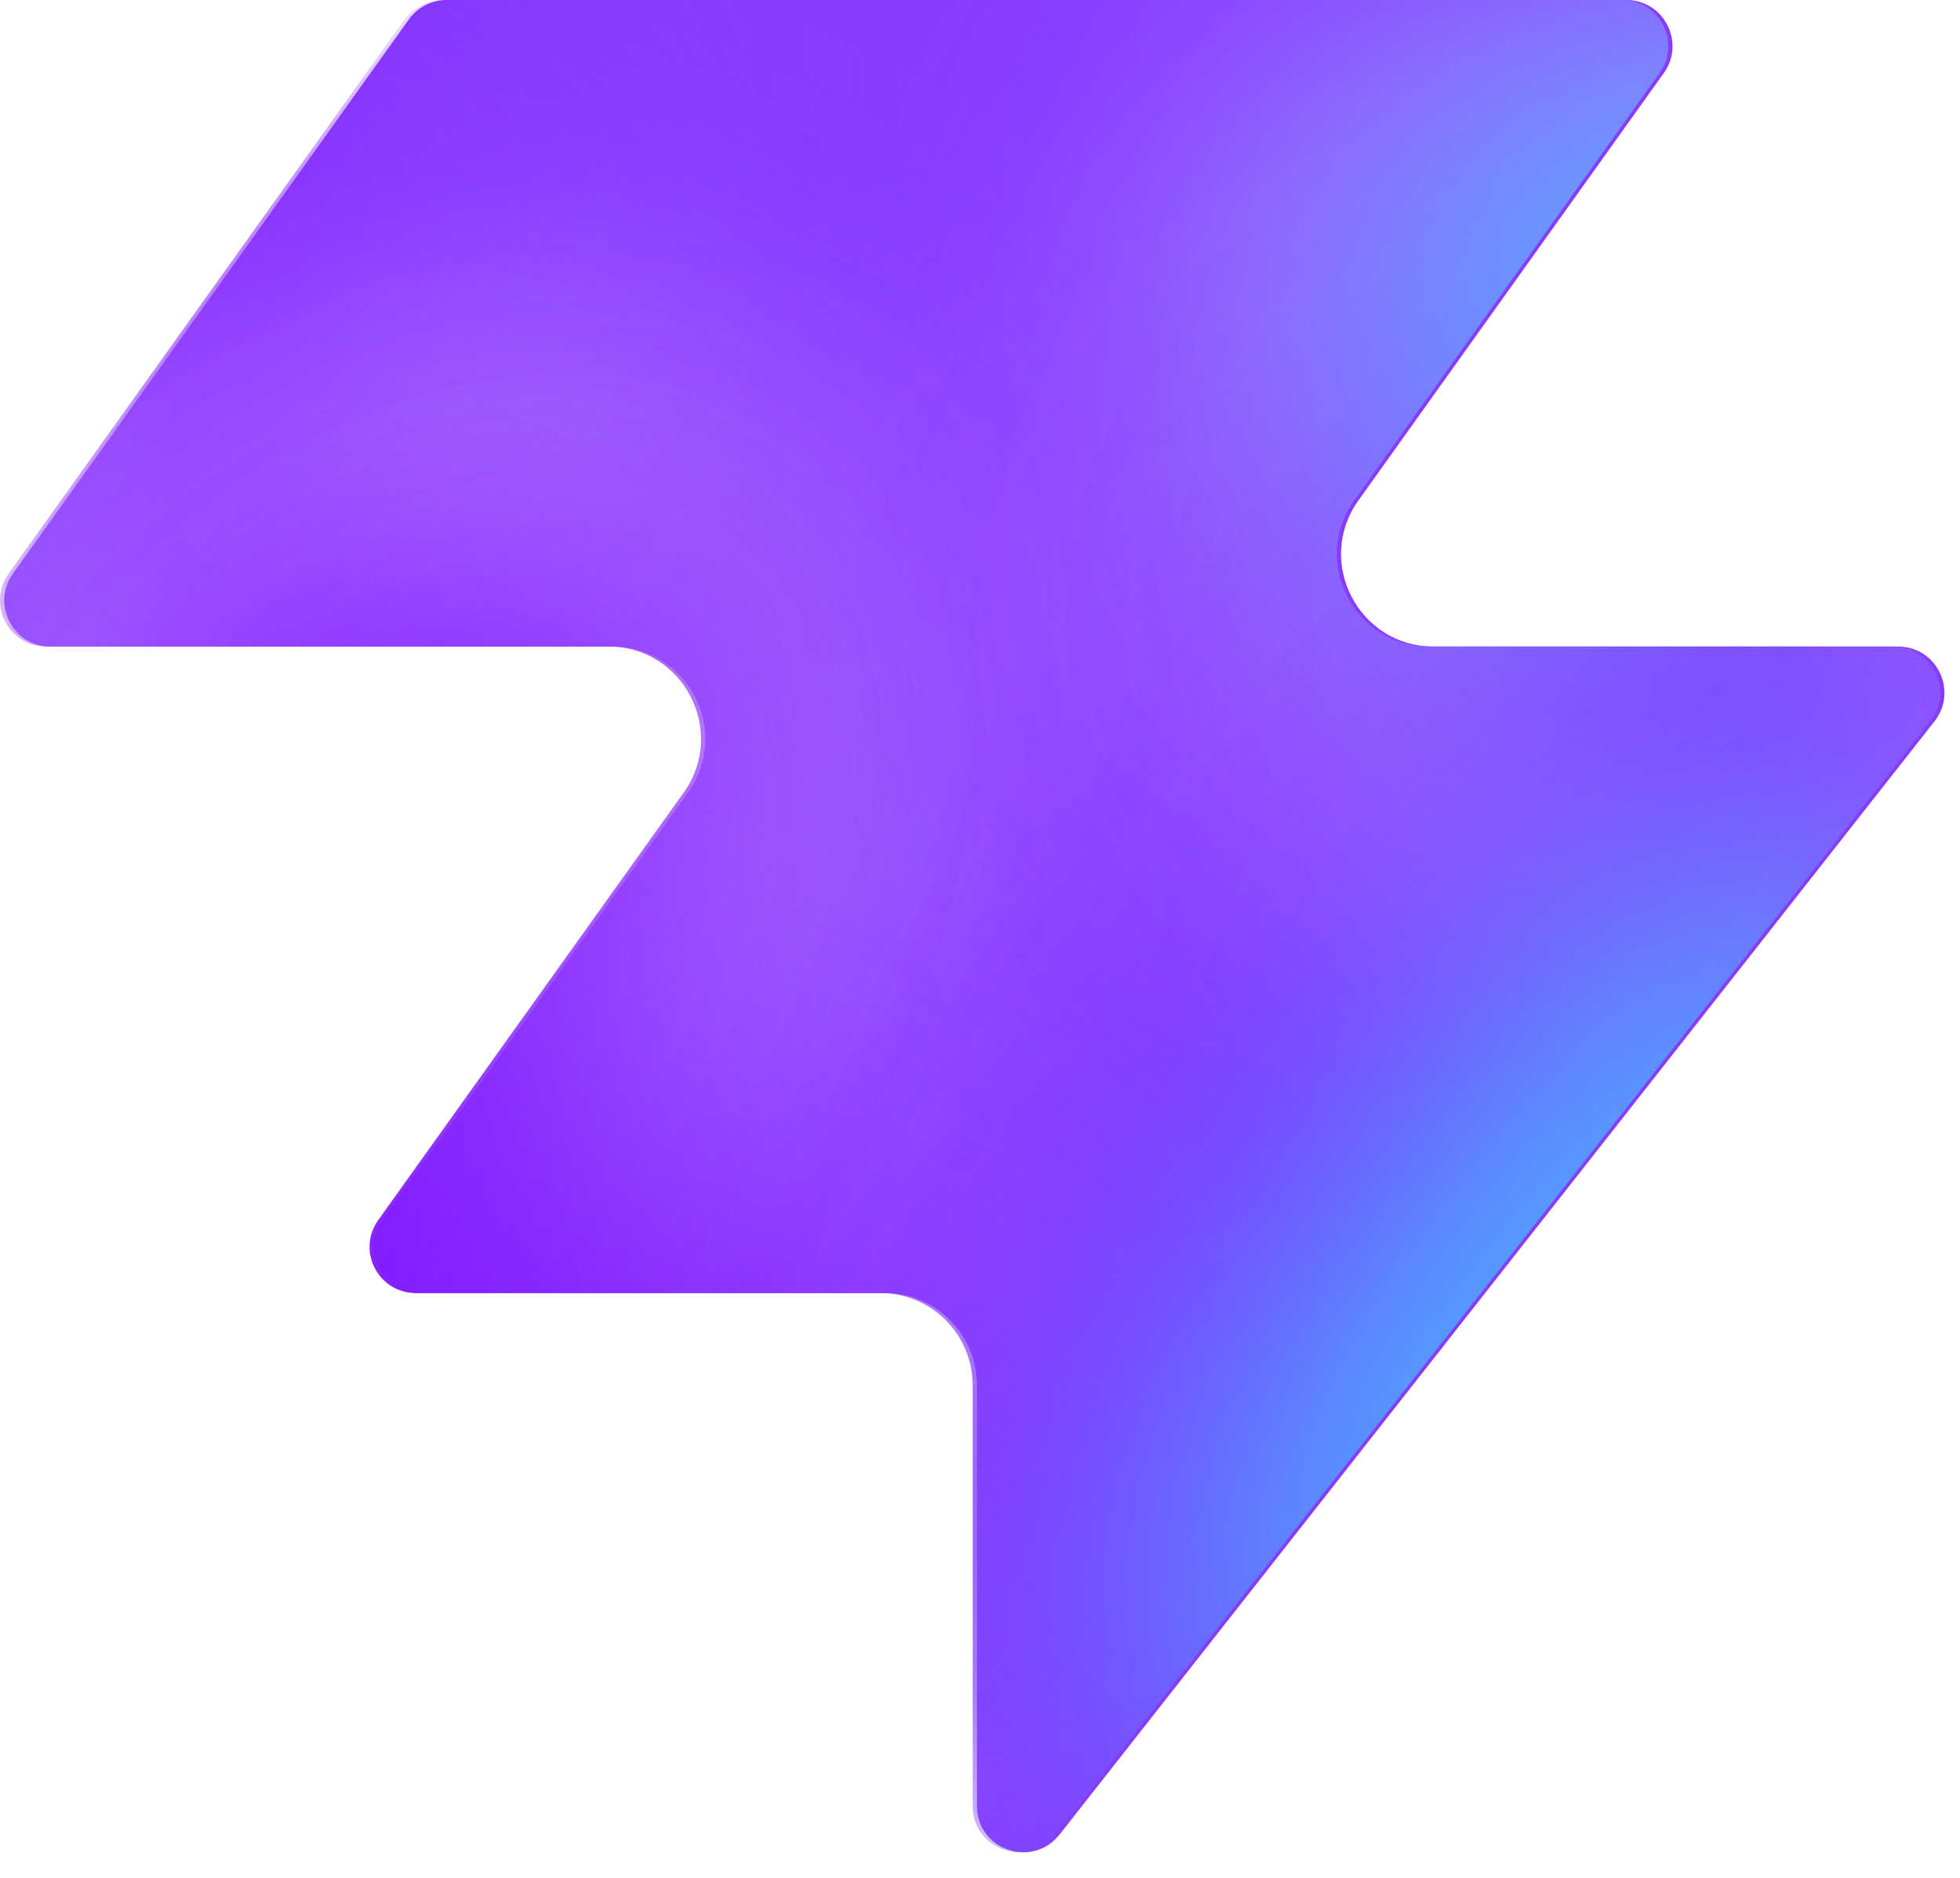
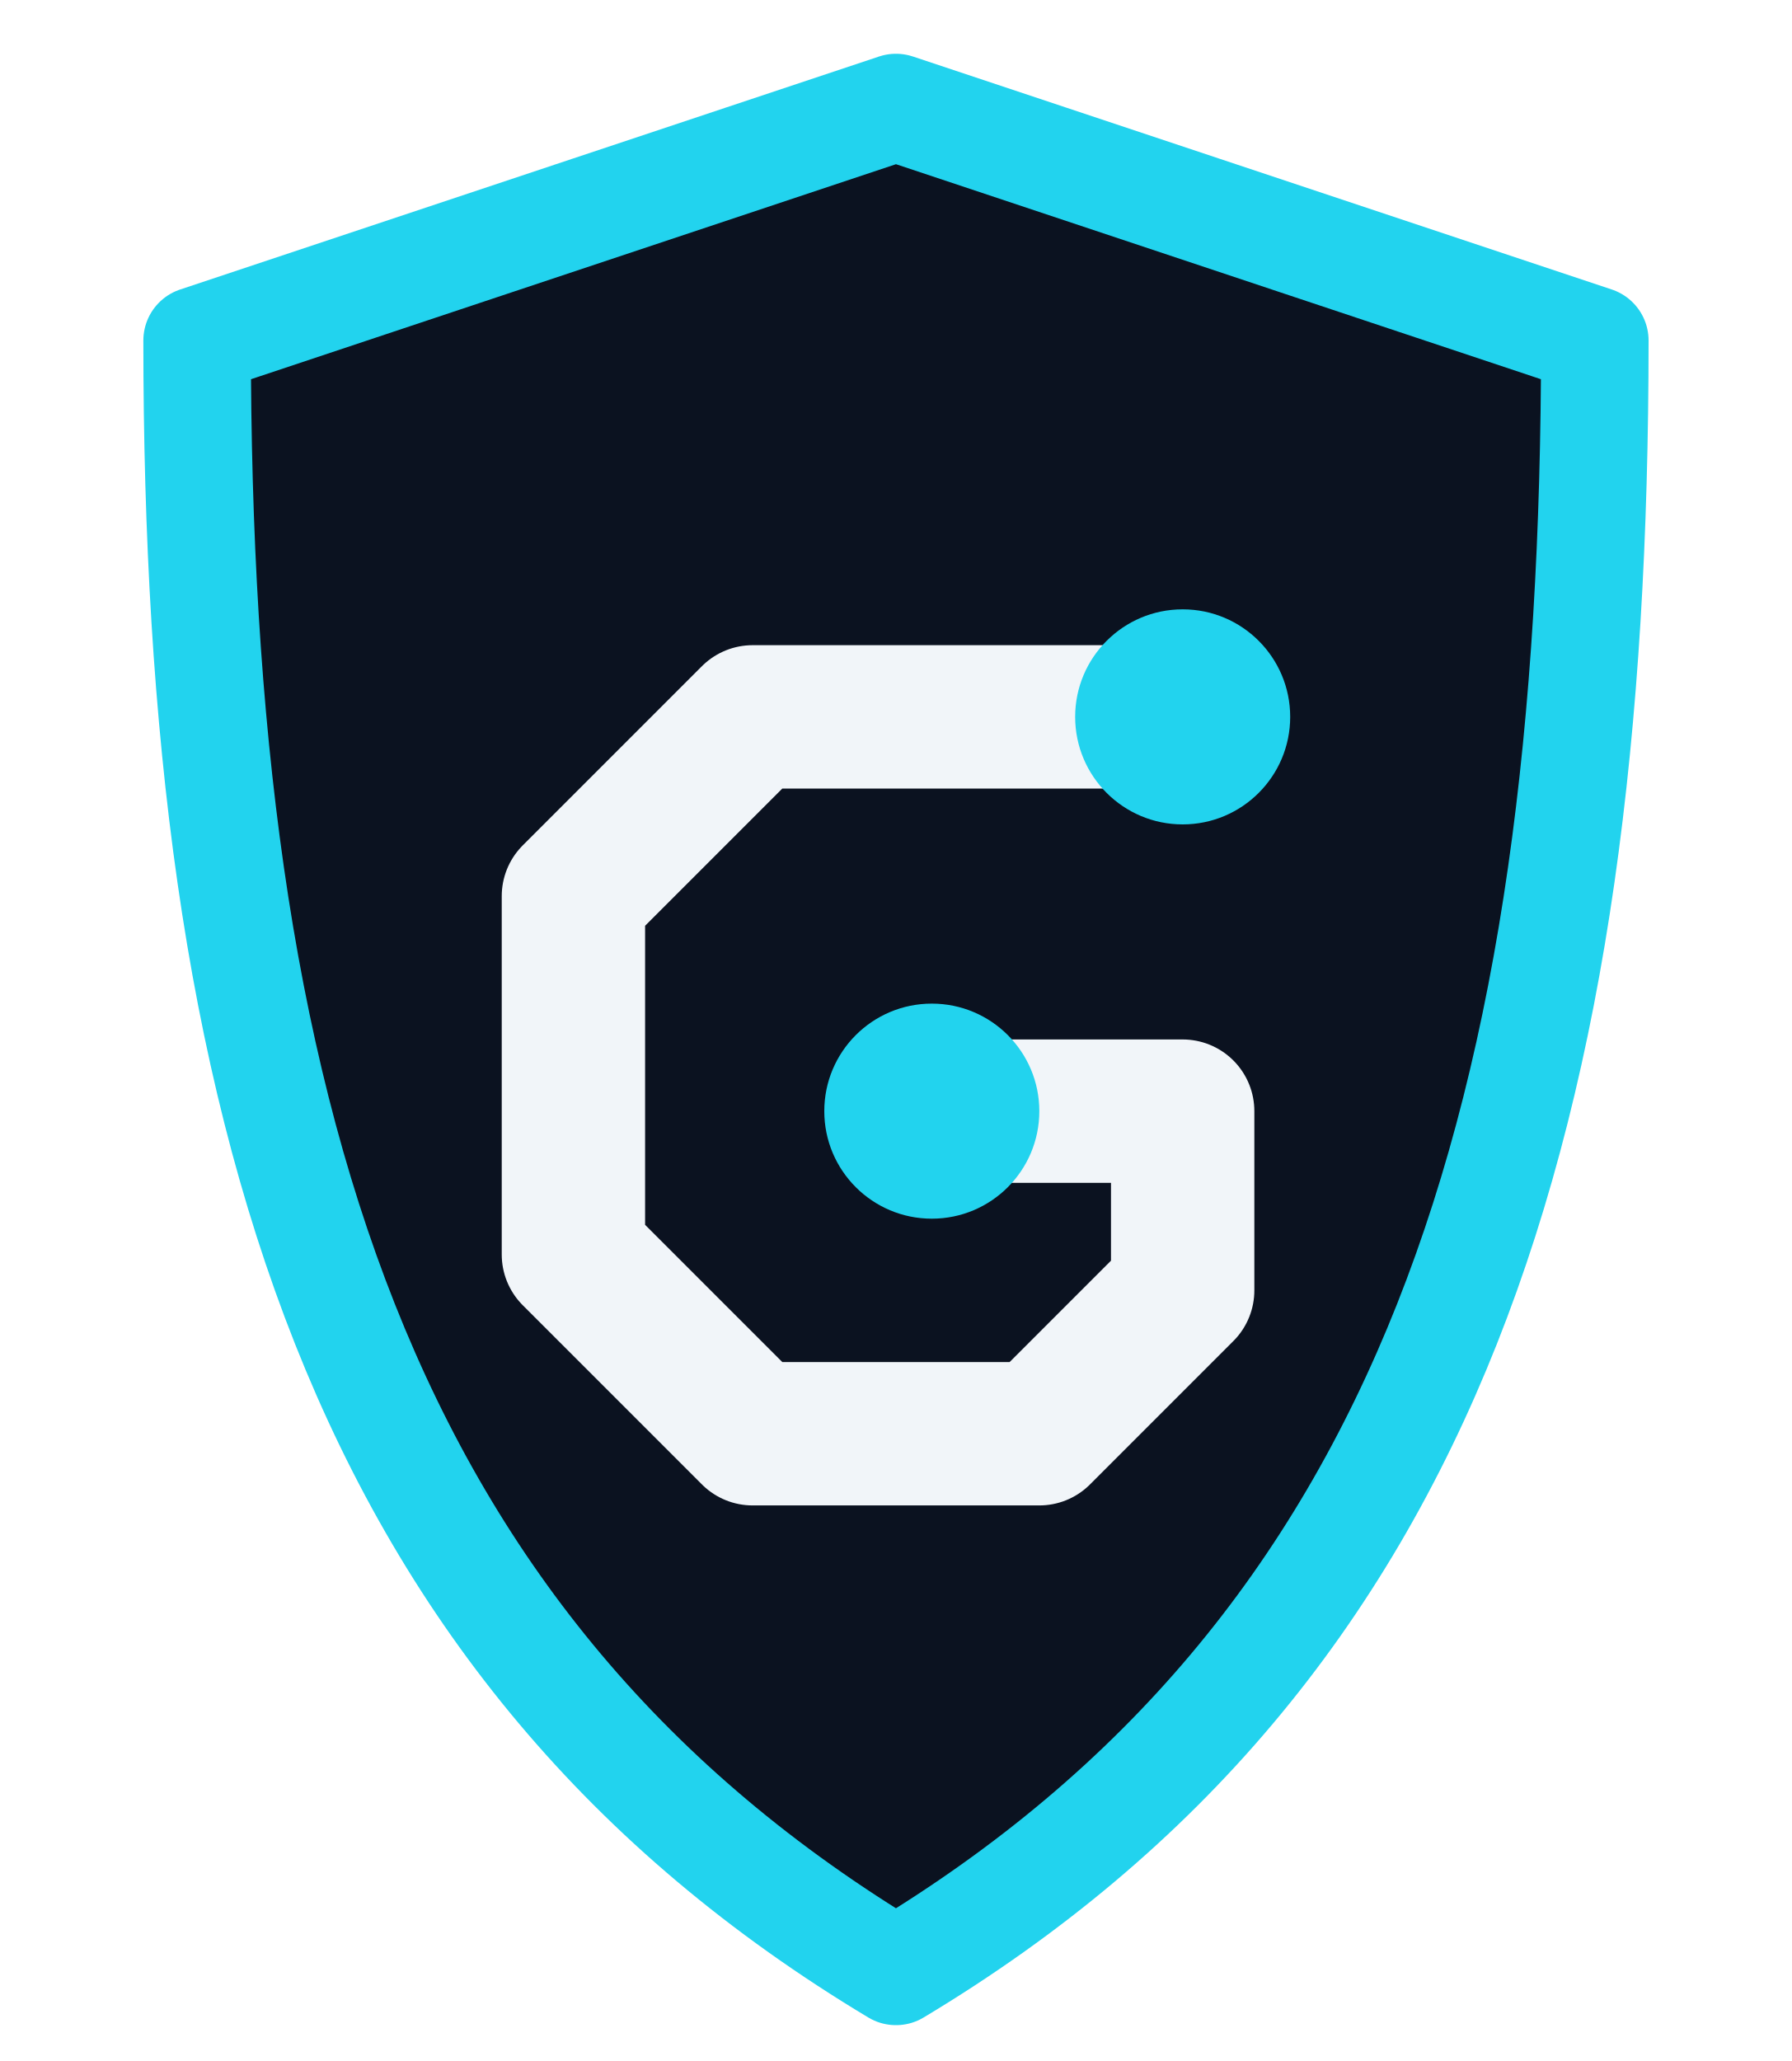
- <svg xmlns="http://www.w3.org/2000/svg" width="48" height="46" fill="none" viewBox="0 0 48 46">
-   <path fill="#863bff" d="M25.946 44.938c-.664.845-2.021.375-2.021-.698V33.937a2.26 2.26 0 0 0-2.262-2.262H10.287c-.92 0-1.456-1.04-.92-1.788l7.48-10.471c1.07-1.497 0-3.578-1.842-3.578H1.237c-.92 0-1.456-1.04-.92-1.788L10.013.474c.214-.297.556-.474.92-.474h28.894c.92 0 1.456 1.04.92 1.788l-7.48 10.471c-1.07 1.498 0 3.579 1.842 3.579h11.377c.943 0 1.473 1.088.89 1.83L25.947 44.94z" style="fill:#863bff;fill:color(display-p3 .525 .23 1);fill-opacity:1" />
-   <mask id="a" width="48" height="46" x="0" y="0" maskUnits="userSpaceOnUse" style="mask-type:alpha">
-     <path fill="#000" d="M25.842 44.938c-.664.844-2.021.375-2.021-.698V33.937a2.26 2.26 0 0 0-2.262-2.262H10.183c-.92 0-1.456-1.04-.92-1.788l7.48-10.471c1.07-1.498 0-3.579-1.842-3.579H1.133c-.92 0-1.456-1.04-.92-1.787L9.91.473c.214-.297.556-.474.92-.474h28.894c.92 0 1.456 1.04.92 1.788l-7.48 10.471c-1.07 1.498 0 3.578 1.842 3.578h11.377c.943 0 1.473 1.088.89 1.832L25.843 44.94z" style="fill:#000;fill-opacity:1" />
-   </mask>
-   <g mask="url(#a)">
-     <g filter="url(#b)">
-       <ellipse cx="5.508" cy="14.704" fill="#ede6ff" rx="5.508" ry="14.704" style="fill:#ede6ff;fill:color(display-p3 .927 .903 1);fill-opacity:1" transform="matrix(.00324 1 1 -.00324 -4.47 31.516)" />
-     </g>
-     <g filter="url(#c)">
-       <ellipse cx="10.399" cy="29.851" fill="#ede6ff" rx="10.399" ry="29.851" style="fill:#ede6ff;fill:color(display-p3 .927 .903 1);fill-opacity:1" transform="matrix(.00324 1 1 -.00324 -39.328 7.883)" />
-     </g>
-     <g filter="url(#d)">
-       <ellipse cx="5.508" cy="30.487" fill="#7e14ff" rx="5.508" ry="30.487" style="fill:#7e14ff;fill:color(display-p3 .492 .077 1);fill-opacity:1" transform="rotate(89.814 -25.913 -14.639)scale(1 -1)" />
-     </g>
-     <g filter="url(#e)">
-       <ellipse cx="5.508" cy="30.599" fill="#7e14ff" rx="5.508" ry="30.599" style="fill:#7e14ff;fill:color(display-p3 .492 .077 1);fill-opacity:1" transform="rotate(89.814 -32.644 -3.334)scale(1 -1)" />
-     </g>
-     <g filter="url(#f)">
-       <ellipse cx="5.508" cy="30.599" fill="#7e14ff" rx="5.508" ry="30.599" style="fill:#7e14ff;fill:color(display-p3 .492 .077 1);fill-opacity:1" transform="matrix(.00324 1 1 -.00324 -34.34 30.47)" />
-     </g>
-     <g filter="url(#g)">
-       <ellipse cx="14.072" cy="22.078" fill="#ede6ff" rx="14.072" ry="22.078" style="fill:#ede6ff;fill:color(display-p3 .927 .903 1);fill-opacity:1" transform="rotate(93.35 24.506 48.493)scale(-1 1)" />
-     </g>
-     <g filter="url(#h)">
-       <ellipse cx="3.47" cy="21.501" fill="#7e14ff" rx="3.47" ry="21.501" style="fill:#7e14ff;fill:color(display-p3 .492 .077 1);fill-opacity:1" transform="rotate(89.009 28.708 47.59)scale(-1 1)" />
-     </g>
-     <g filter="url(#i)">
-       <ellipse cx="3.47" cy="21.501" fill="#7e14ff" rx="3.47" ry="21.501" style="fill:#7e14ff;fill:color(display-p3 .492 .077 1);fill-opacity:1" transform="rotate(89.009 28.708 47.59)scale(-1 1)" />
-     </g>
-     <g filter="url(#j)">
-       <ellipse cx=".387" cy="8.972" fill="#7e14ff" rx="4.407" ry="29.108" style="fill:#7e14ff;fill:color(display-p3 .492 .077 1);fill-opacity:1" transform="rotate(39.51 .387 8.972)" />
-     </g>
-     <g filter="url(#k)">
-       <ellipse cx="47.523" cy="-6.092" fill="#7e14ff" rx="4.407" ry="29.108" style="fill:#7e14ff;fill:color(display-p3 .492 .077 1);fill-opacity:1" transform="rotate(37.892 47.523 -6.092)" />
-     </g>
-     <g filter="url(#l)">
-       <ellipse cx="41.412" cy="6.333" fill="#47bfff" rx="5.971" ry="9.665" style="fill:#47bfff;fill:color(display-p3 .28 .748 1);fill-opacity:1" transform="rotate(37.892 41.412 6.333)" />
-     </g>
-     <g filter="url(#m)">
-       <ellipse cx="-1.879" cy="38.332" fill="#7e14ff" rx="4.407" ry="29.108" style="fill:#7e14ff;fill:color(display-p3 .492 .077 1);fill-opacity:1" transform="rotate(37.892 -1.88 38.332)" />
-     </g>
-     <g filter="url(#n)">
-       <ellipse cx="-1.879" cy="38.332" fill="#7e14ff" rx="4.407" ry="29.108" style="fill:#7e14ff;fill:color(display-p3 .492 .077 1);fill-opacity:1" transform="rotate(37.892 -1.88 38.332)" />
-     </g>
-     <g filter="url(#o)">
-       <ellipse cx="35.651" cy="29.907" fill="#7e14ff" rx="4.407" ry="29.108" style="fill:#7e14ff;fill:color(display-p3 .492 .077 1);fill-opacity:1" transform="rotate(37.892 35.651 29.907)" />
-     </g>
-     <g filter="url(#p)">
-       <ellipse cx="38.418" cy="32.4" fill="#47bfff" rx="5.971" ry="15.297" style="fill:#47bfff;fill:color(display-p3 .28 .748 1);fill-opacity:1" transform="rotate(37.892 38.418 32.4)" />
-     </g>
-   </g>
-   <defs>
-     <filter id="b" width="60.045" height="41.654" x="-19.77" y="16.149" color-interpolation-filters="sRGB" filterUnits="userSpaceOnUse">
-       <feFlood flood-opacity="0" result="BackgroundImageFix" />
-       <feBlend in="SourceGraphic" in2="BackgroundImageFix" result="shape" />
-       <feGaussianBlur result="effect1_foregroundBlur_2002_17158" stdDeviation="7.659" />
-     </filter>
-     <filter id="c" width="90.34" height="51.437" x="-54.613" y="-7.533" color-interpolation-filters="sRGB" filterUnits="userSpaceOnUse">
-       <feFlood flood-opacity="0" result="BackgroundImageFix" />
-       <feBlend in="SourceGraphic" in2="BackgroundImageFix" result="shape" />
-       <feGaussianBlur result="effect1_foregroundBlur_2002_17158" stdDeviation="7.659" />
-     </filter>
-     <filter id="d" width="79.355" height="29.4" x="-49.64" y="2.03" color-interpolation-filters="sRGB" filterUnits="userSpaceOnUse">
-       <feFlood flood-opacity="0" result="BackgroundImageFix" />
-       <feBlend in="SourceGraphic" in2="BackgroundImageFix" result="shape" />
-       <feGaussianBlur result="effect1_foregroundBlur_2002_17158" stdDeviation="4.596" />
-     </filter>
-     <filter id="e" width="79.579" height="29.4" x="-45.045" y="20.029" color-interpolation-filters="sRGB" filterUnits="userSpaceOnUse">
-       <feFlood flood-opacity="0" result="BackgroundImageFix" />
-       <feBlend in="SourceGraphic" in2="BackgroundImageFix" result="shape" />
-       <feGaussianBlur result="effect1_foregroundBlur_2002_17158" stdDeviation="4.596" />
-     </filter>
-     <filter id="f" width="79.579" height="29.4" x="-43.513" y="21.178" color-interpolation-filters="sRGB" filterUnits="userSpaceOnUse">
-       <feFlood flood-opacity="0" result="BackgroundImageFix" />
-       <feBlend in="SourceGraphic" in2="BackgroundImageFix" result="shape" />
-       <feGaussianBlur result="effect1_foregroundBlur_2002_17158" stdDeviation="4.596" />
-     </filter>
-     <filter id="g" width="74.749" height="58.852" x="15.756" y="-17.901" color-interpolation-filters="sRGB" filterUnits="userSpaceOnUse">
-       <feFlood flood-opacity="0" result="BackgroundImageFix" />
-       <feBlend in="SourceGraphic" in2="BackgroundImageFix" result="shape" />
-       <feGaussianBlur result="effect1_foregroundBlur_2002_17158" stdDeviation="7.659" />
-     </filter>
-     <filter id="h" width="61.377" height="25.362" x="23.548" y="2.284" color-interpolation-filters="sRGB" filterUnits="userSpaceOnUse">
-       <feFlood flood-opacity="0" result="BackgroundImageFix" />
-       <feBlend in="SourceGraphic" in2="BackgroundImageFix" result="shape" />
-       <feGaussianBlur result="effect1_foregroundBlur_2002_17158" stdDeviation="4.596" />
-     </filter>
-     <filter id="i" width="61.377" height="25.362" x="23.548" y="2.284" color-interpolation-filters="sRGB" filterUnits="userSpaceOnUse">
-       <feFlood flood-opacity="0" result="BackgroundImageFix" />
-       <feBlend in="SourceGraphic" in2="BackgroundImageFix" result="shape" />
-       <feGaussianBlur result="effect1_foregroundBlur_2002_17158" stdDeviation="4.596" />
-     </filter>
-     <filter id="j" width="56.045" height="63.649" x="-27.636" y="-22.853" color-interpolation-filters="sRGB" filterUnits="userSpaceOnUse">
-       <feFlood flood-opacity="0" result="BackgroundImageFix" />
-       <feBlend in="SourceGraphic" in2="BackgroundImageFix" result="shape" />
-       <feGaussianBlur result="effect1_foregroundBlur_2002_17158" stdDeviation="4.596" />
-     </filter>
-     <filter id="k" width="54.814" height="64.646" x="20.116" y="-38.415" color-interpolation-filters="sRGB" filterUnits="userSpaceOnUse">
-       <feFlood flood-opacity="0" result="BackgroundImageFix" />
-       <feBlend in="SourceGraphic" in2="BackgroundImageFix" result="shape" />
-       <feGaussianBlur result="effect1_foregroundBlur_2002_17158" stdDeviation="4.596" />
-     </filter>
-     <filter id="l" width="33.541" height="35.313" x="24.641" y="-11.323" color-interpolation-filters="sRGB" filterUnits="userSpaceOnUse">
-       <feFlood flood-opacity="0" result="BackgroundImageFix" />
-       <feBlend in="SourceGraphic" in2="BackgroundImageFix" result="shape" />
-       <feGaussianBlur result="effect1_foregroundBlur_2002_17158" stdDeviation="4.596" />
-     </filter>
-     <filter id="m" width="54.814" height="64.646" x="-29.286" y="6.009" color-interpolation-filters="sRGB" filterUnits="userSpaceOnUse">
-       <feFlood flood-opacity="0" result="BackgroundImageFix" />
-       <feBlend in="SourceGraphic" in2="BackgroundImageFix" result="shape" />
-       <feGaussianBlur result="effect1_foregroundBlur_2002_17158" stdDeviation="4.596" />
-     </filter>
-     <filter id="n" width="54.814" height="64.646" x="-29.286" y="6.009" color-interpolation-filters="sRGB" filterUnits="userSpaceOnUse">
-       <feFlood flood-opacity="0" result="BackgroundImageFix" />
-       <feBlend in="SourceGraphic" in2="BackgroundImageFix" result="shape" />
-       <feGaussianBlur result="effect1_foregroundBlur_2002_17158" stdDeviation="4.596" />
-     </filter>
-     <filter id="o" width="54.814" height="64.646" x="8.244" y="-2.416" color-interpolation-filters="sRGB" filterUnits="userSpaceOnUse">
-       <feFlood flood-opacity="0" result="BackgroundImageFix" />
-       <feBlend in="SourceGraphic" in2="BackgroundImageFix" result="shape" />
-       <feGaussianBlur result="effect1_foregroundBlur_2002_17158" stdDeviation="4.596" />
-     </filter>
-     <filter id="p" width="39.409" height="43.623" x="18.713" y="10.588" color-interpolation-filters="sRGB" filterUnits="userSpaceOnUse">
-       <feFlood flood-opacity="0" result="BackgroundImageFix" />
-       <feBlend in="SourceGraphic" in2="BackgroundImageFix" result="shape" />
-       <feGaussianBlur result="effect1_foregroundBlur_2002_17158" stdDeviation="4.596" />
-     </filter>
-   </defs>
+ <svg xmlns="http://www.w3.org/2000/svg" viewBox="0 0 100 115" fill="none">
+   <path d="M 50 6 L 89 19 C 89 62 80 92 50 110 C 20 92 11 62 11 19 Z" fill="#0B1220" stroke="#22D3EE" stroke-width="6" stroke-linejoin="round" />
+   <path d="M66 40 H42 L32 50 V70 L42 80 H58 L66 72 V62 H52" stroke="#F1F5F9" stroke-width="8" stroke-linecap="round" stroke-linejoin="round" />
+   <circle cx="66" cy="40" r="6" fill="#22D3EE" />
+   <circle cx="52" cy="62" r="6" fill="#22D3EE" />
</svg>
